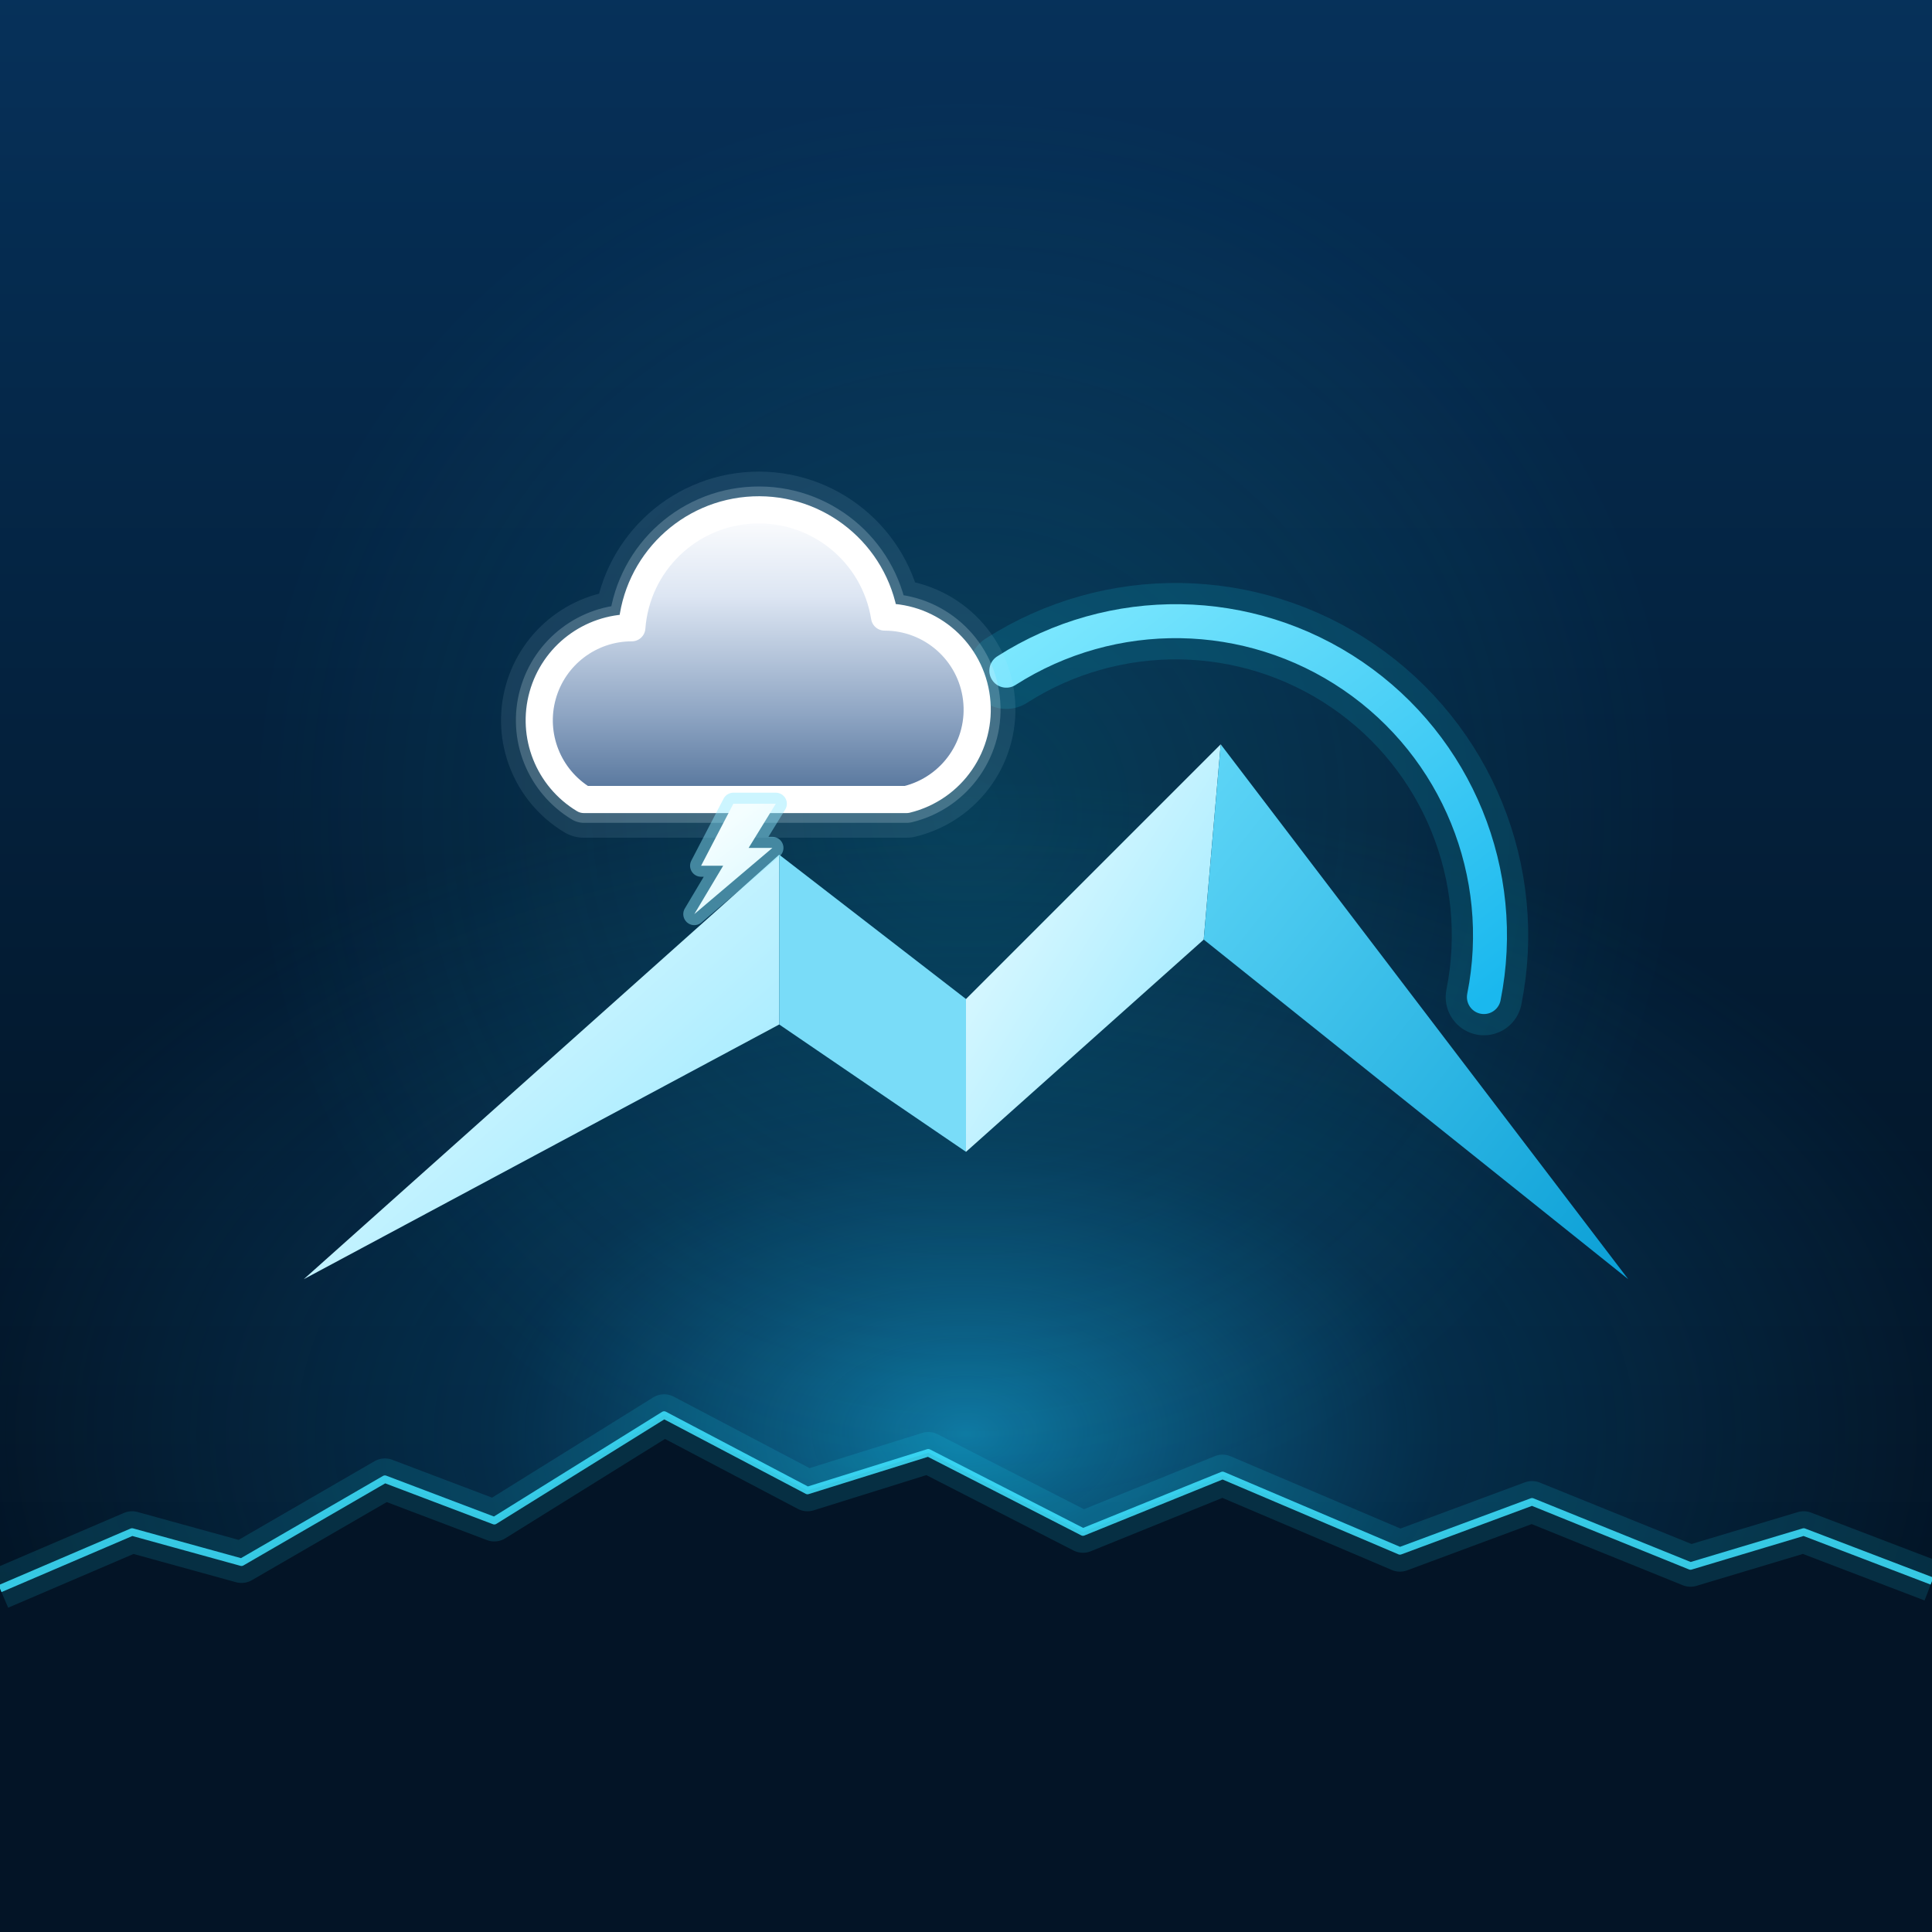
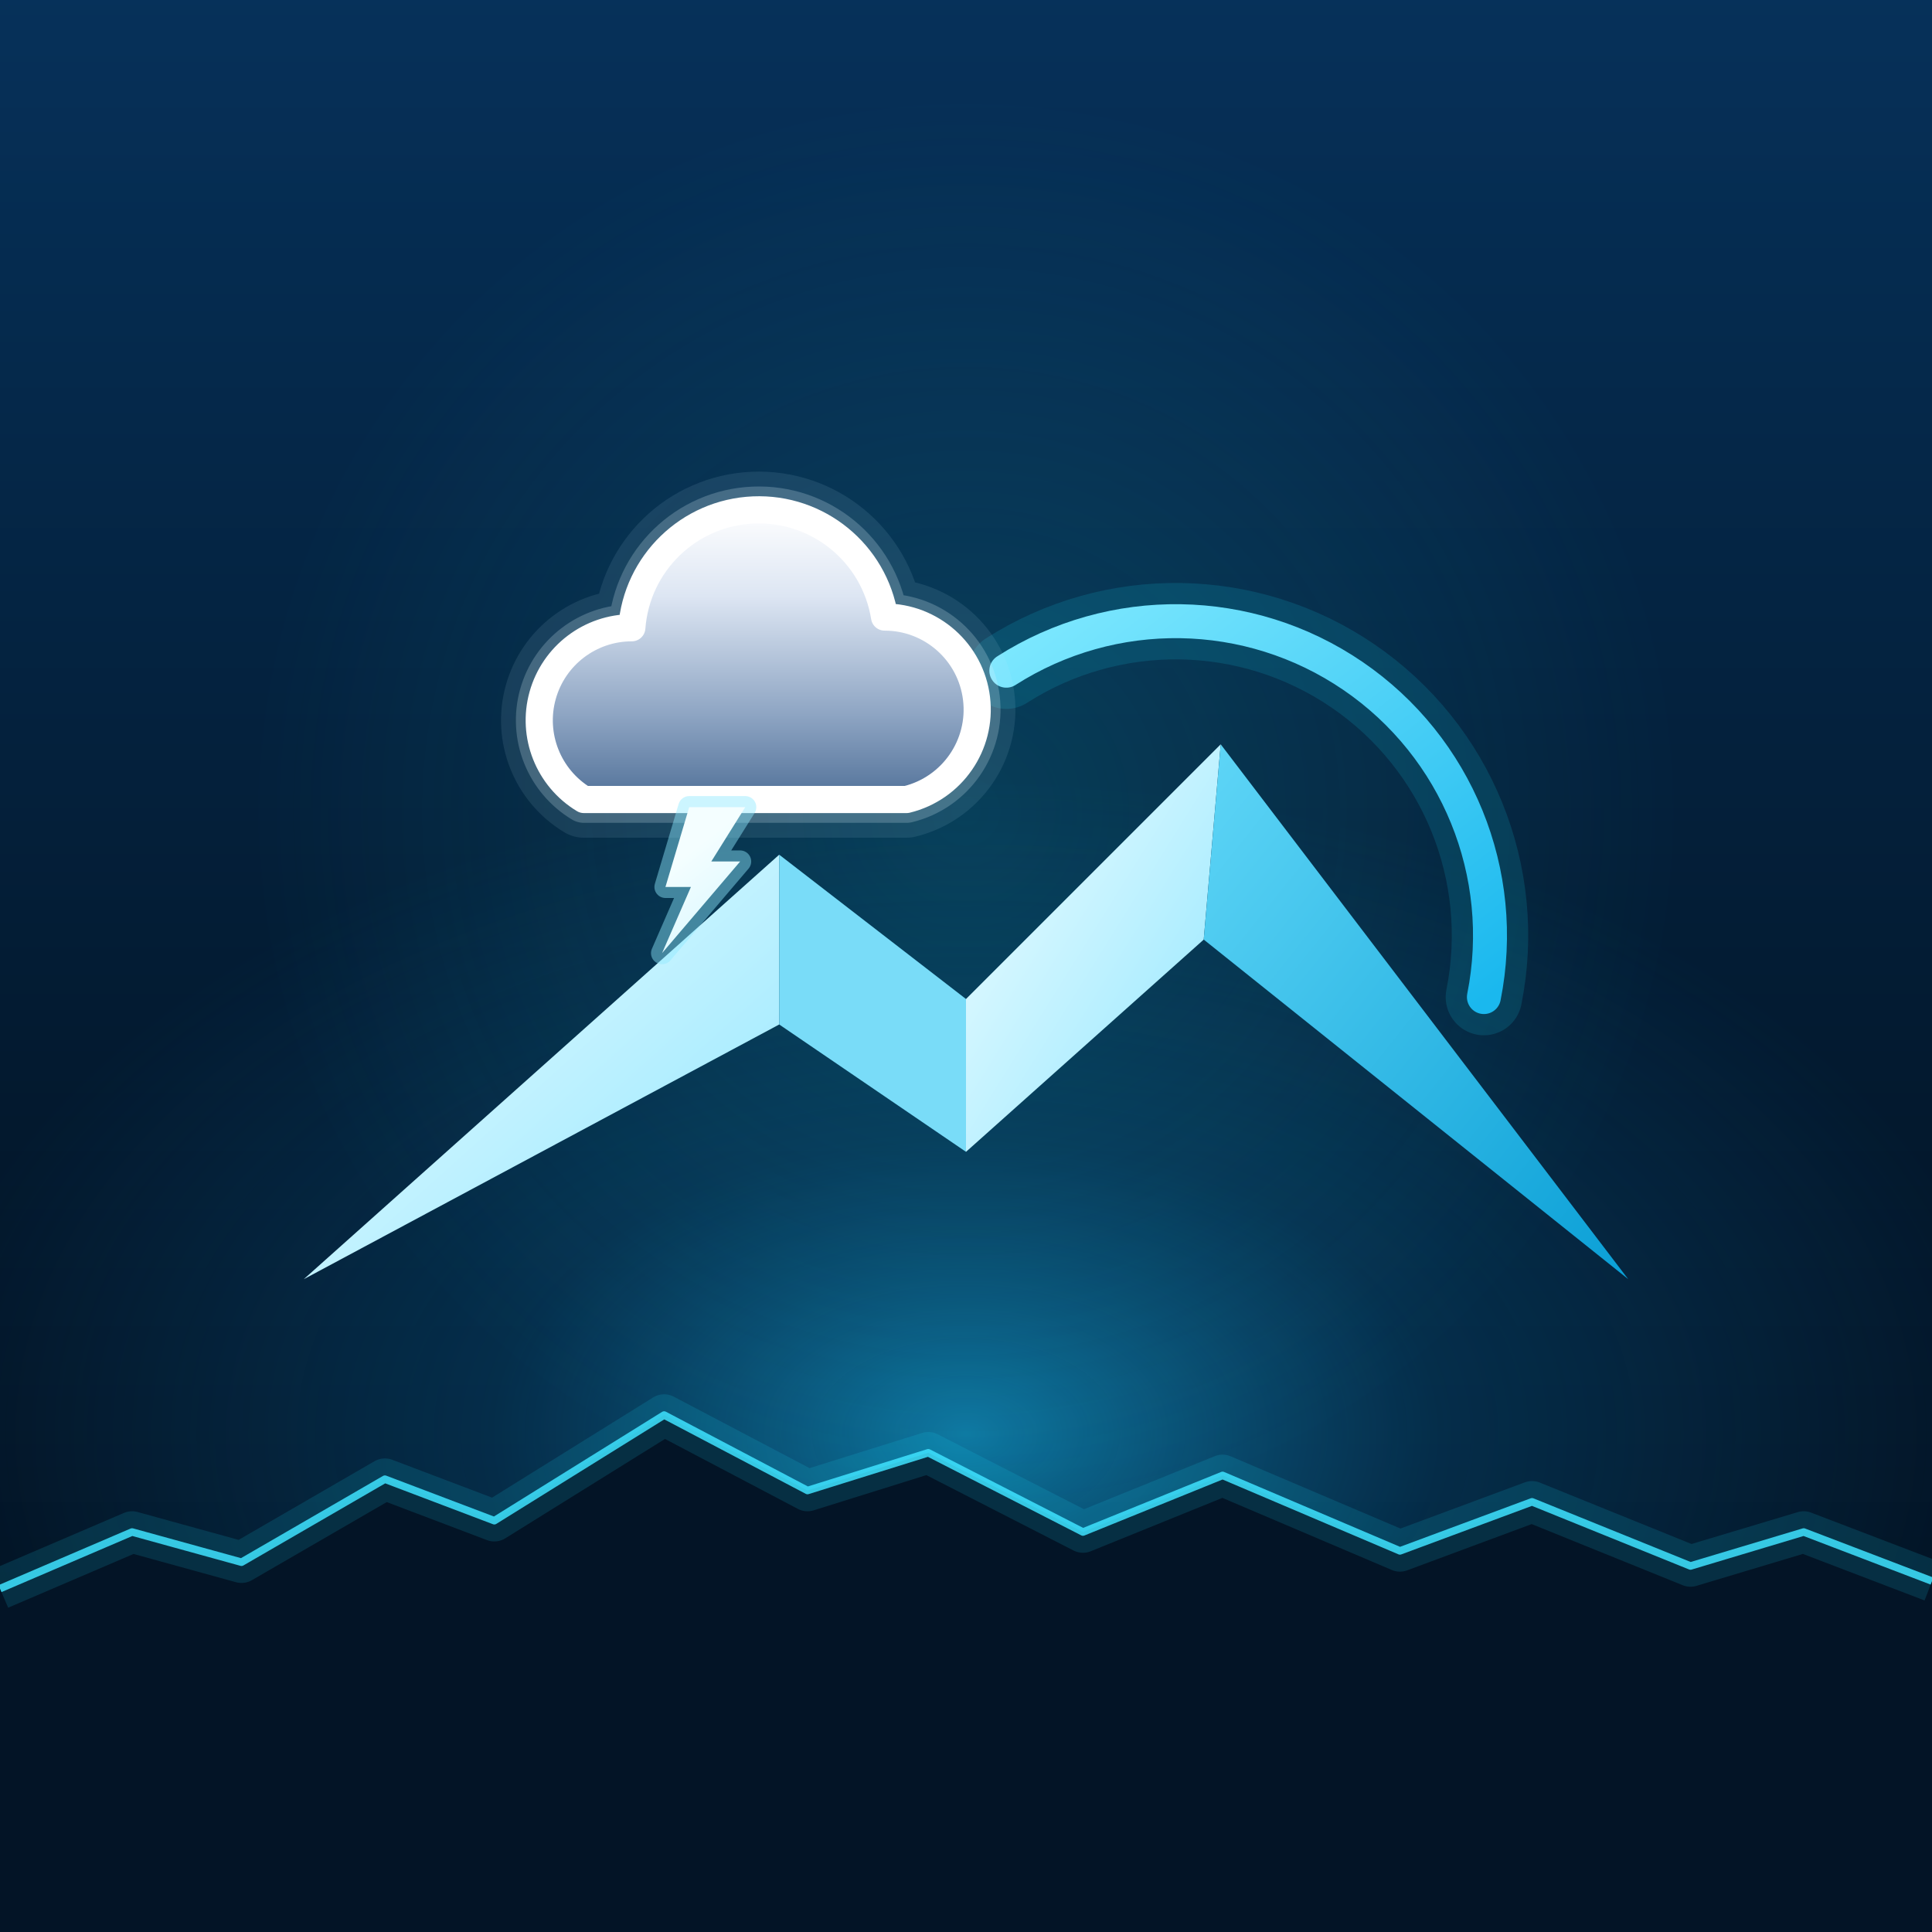
<svg xmlns="http://www.w3.org/2000/svg" viewBox="0 0 1024 1024" width="1024" height="1024">
  <defs>
    <linearGradient id="bg" x1="0" y1="0" x2="0" y2="1">
      <stop offset="0" stop-color="#06315a" />
      <stop offset=".55" stop-color="#031a30" />
      <stop offset="1" stop-color="#020b17" />
    </linearGradient>
    <radialGradient id="glow" cx="512" cy="760" r="560" gradientUnits="userSpaceOnUse" gradientTransform="translate(0 760) scale(1 .62) translate(0 -760)">
      <stop offset="0" stop-color="#14b4ec" stop-opacity=".62" />
      <stop offset=".45" stop-color="#0b78b4" stop-opacity=".25" />
      <stop offset="1" stop-color="#0b78b4" stop-opacity="0" />
    </radialGradient>
    <radialGradient id="halo" cx="512" cy="430" r="380" gradientUnits="userSpaceOnUse">
      <stop offset="0" stop-color="#19dcf6" stop-opacity=".16" />
      <stop offset="1" stop-color="#19dcf6" stop-opacity="0" />
    </radialGradient>
    <linearGradient id="mark" x1="0" y1="0" x2="1" y2="1">
      <stop offset="0" stop-color="#8cf6ff" />
      <stop offset="1" stop-color="#0aa8de" />
    </linearGradient>
  </defs>
  <rect width="1024" height="1024" fill="url(#bg)" />
  <rect width="1024" height="1024" fill="url(#glow)" />
  <rect width="1024" height="1024" fill="url(#halo)" />
  <path d="M0 842 L70 812 L128 828 L204 784 L262 806 L352 750 L428 790 L492 770 L574 812 L648 782 L742 822 L812 796 L896 830 L956 812 L1024 838 V1024 H0 Z" fill="#031426" />
  <path d="M0 842 L70 812 L128 828 L204 784 L262 806 L352 750 L428 790 L492 770 L574 812 L648 782 L742 822 L812 796 L896 830 L956 812 L1024 838" fill="none" stroke="#19dcf6" stroke-opacity=".14" stroke-width="22" stroke-linejoin="round" />
  <path d="M0 842 L70 812 L128 828 L204 784 L262 806 L352 750 L428 790 L492 770 L574 812 L648 782 L742 822 L812 796 L896 830 L956 812 L1024 838" fill="none" stroke="#3fe3ff" stroke-opacity=".85" stroke-width="4" stroke-linejoin="round" />
  <g transform="translate(152 318) scale(4.5)">
    <defs>
      <linearGradient id="lt-ic" x1="0" y1="0" x2="1" y2="1">
        <stop offset="0" stop-color="#f4feff" />
        <stop offset="1" stop-color="#8fe6ff" />
      </linearGradient>
      <linearGradient id="dk-ic" x1="0" y1="0" x2="1" y2="1">
        <stop offset="0" stop-color="#5fd6f7" />
        <stop offset="1" stop-color="#0a9fd6" />
      </linearGradient>
      <linearGradient id="arc-ic" x1="0" y1="0" x2="1" y2="1">
        <stop offset="0" stop-color="#7fe9ff" />
        <stop offset="1" stop-color="#1ab8ee" />
      </linearGradient>
      <radialGradient id="cl-ic" gradientUnits="userSpaceOnUse" cx="52" cy="13" r="36" gradientTransform="translate(52 13) scale(1 .62) translate(-52 -13)">
        <stop offset="0" stop-color="#3f5064" />
        <stop offset=".5" stop-color="#617286" />
        <stop offset=".8" stop-color="#a9b7c7" />
        <stop offset="1" stop-color="#f2f6fb" />
      </radialGradient>
      <linearGradient id="hi-ic" gradientUnits="userSpaceOnUse" x1="60" y1="-12" x2="56" y2="10">
        <stop offset="0" stop-color="#ffffff" stop-opacity=".95" />
        <stop offset="1" stop-color="#ffffff" stop-opacity="0" />
      </linearGradient>
    </defs>
    <path d="M84.75 8.33A37.02 37.02 0 0 1 141 46.77" fill="none" stroke="#19dcf6" stroke-opacity=".14" stroke-width="9" stroke-linecap="round" />
    <path d="M84.75 8.33A37.02 37.02 0 0 1 141 46.77" fill="none" stroke="url(#arc-ic)" stroke-width="4" stroke-linecap="round" />
    <path d="M2 80 58 30 58 50Z" fill="url(#lt-ic)" />
    <path d="M58 30 80 47 80 65 58 50Z" fill="#79dcf8" />
    <path d="M80 47 110 17 108 40 80 65Z" fill="url(#lt-ic)" />
    <path d="M110 17 158 80 108 40Z" fill="url(#dk-ic)" />
    <path d="M73 23.5A10.9 10.9 0 0 0 70.41 2.01A15 15 0 0 0 40.64 3.27A10.9 10.9 0 0 0 35 23.5Z" fill="none" stroke="#bfefff" stroke-opacity=".10" stroke-width="9" stroke-linejoin="round" />
    <path d="M73 23.5A10.9 10.9 0 0 0 70.41 2.01A15 15 0 0 0 40.64 3.27A10.9 10.9 0 0 0 35 23.5Z" fill="none" stroke="#dff7ff" stroke-opacity=".22" stroke-width="5.5" stroke-linejoin="round" />
    <defs>
      <linearGradient id="cf-ic" gradientUnits="userSpaceOnUse" x1="0" y1="-11" x2="0" y2="24">
        <stop offset="0" stop-color="#ffffff" />
        <stop offset=".3" stop-color="#dde6f3" />
        <stop offset=".7" stop-color="#8ea5c3" />
        <stop offset="1" stop-color="#4f6f97" />
      </linearGradient>
      <linearGradient id="bolt-ic" gradientUnits="userSpaceOnUse" x1="56" y1="23" x2="81" y2="55">
        <stop offset="0" stop-color="#f4feff" />
        <stop offset=".55" stop-color="#bff2ff" />
        <stop offset="1" stop-color="#79dcf8" />
      </linearGradient>
    </defs>
    <path d="M73 23.5A10.9 10.9 0 0 0 70.41 2.01A15 15 0 0 0 40.64 3.27A10.9 10.9 0 0 0 35 23.5Z" fill="url(#cf-ic)" />
    <path d="M73 23.5A10.9 10.9 0 0 0 70.41 2.01A15 15 0 0 0 40.64 3.27A10.9 10.9 0 0 0 35 23.5Z" fill="none" stroke="#ffffff" stroke-width="3.2" stroke-linejoin="round" />
-     <path d="M52.6 24L57.6 24L54.4 29.2L57.2 29.2L48 37L51.4 31.3L48.8 31.3Z" fill="none" stroke="#8ee9ff" stroke-opacity=".45" stroke-width="2.6" stroke-linejoin="round" />
-     <path d="M52.6 24L57.6 24L54.4 29.2L57.2 29.2L48 37L51.4 31.3L48.8 31.3Z" fill="url(#bolt-ic)" />
+     <path d="M47.4 24.4L54 24.4L50 30.8L53.4 30.8L44.2 41.6L47.6 33.8L44.6 33.8Z" fill="none" stroke="#8ee9ff" stroke-opacity=".45" stroke-width="2.6" stroke-linejoin="round" />
+     <path d="M47.4 24.4L54 24.4L50 30.8L53.4 30.8L44.2 41.6L47.6 33.8L44.6 33.8Z" fill="url(#bolt-ic)" />
  </g>
</svg>
